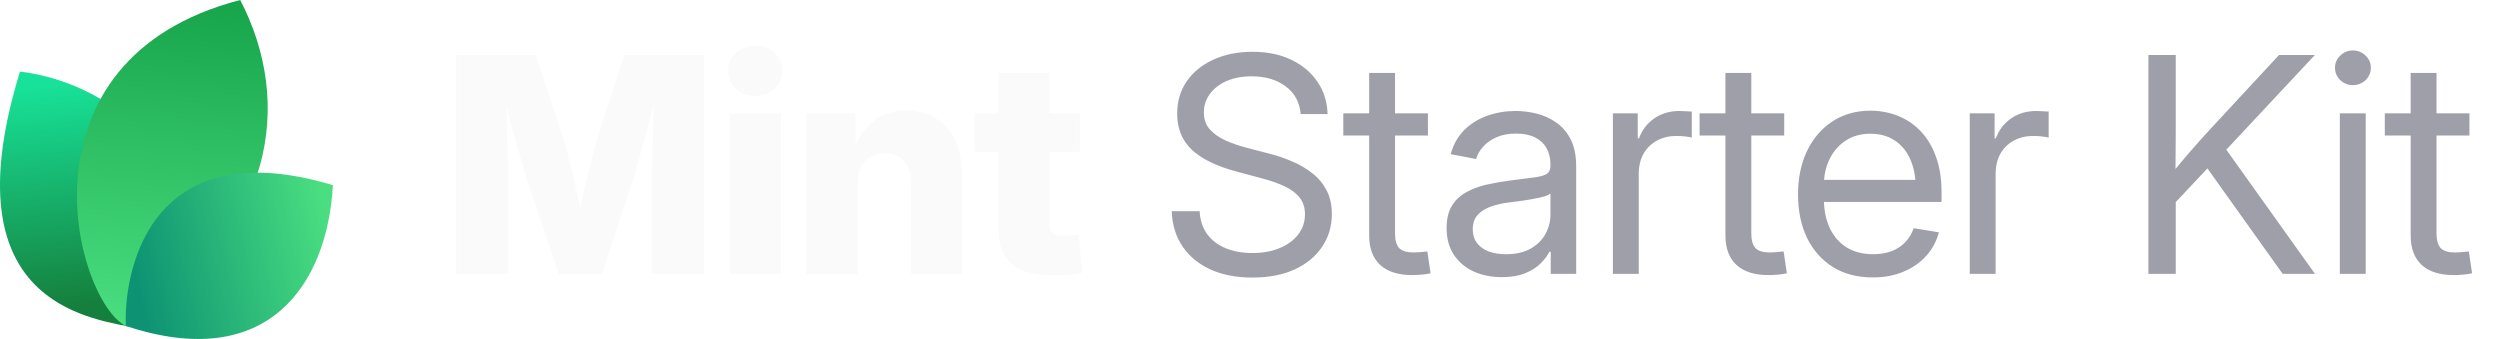
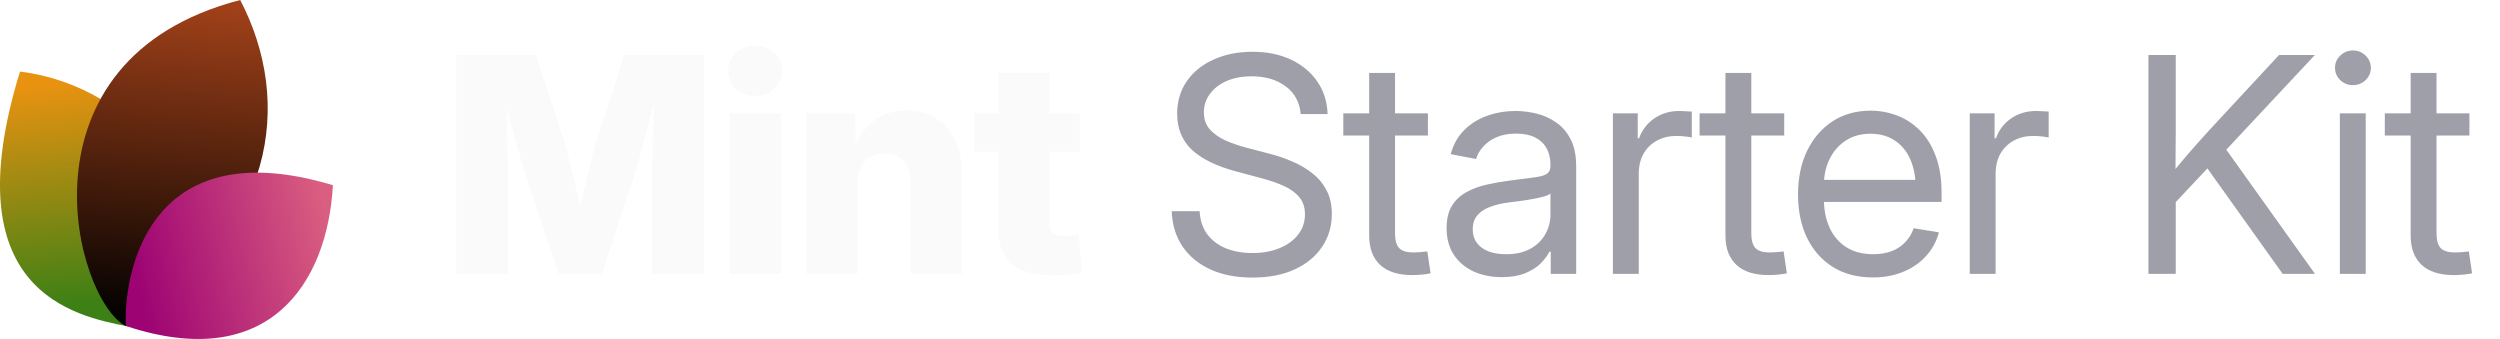
<svg xmlns="http://www.w3.org/2000/svg" width="177" height="24" viewBox="0 0 177 24" fill="none">
  <path d="M9.061 23.108C5.268 22.377 -3.391 20.627 1.417 5.064C9.634 6.099 16.973 14.064 9.061 23.108Z" fill="url(#paint0_linear_17557_2145)" />
  <path d="M8.919 23.094C5.276 21.222 0.784 4.209 17.007 0C20.757 7.193 19.621 16.545 8.919 23.094Z" fill="url(#paint1_linear_17557_2145)" />
  <path d="M8.914 23.079C8.735 19.882 10.159 9.085 23.57 13.111C23.181 20.123 18.984 26.418 8.914 23.079Z" fill="url(#paint2_linear_17557_2145)" />
  <path d="M32.301 19.392V3.894H37.938L39.925 9.948C40.036 10.315 40.164 10.787 40.31 11.362C40.462 11.938 40.611 12.552 40.757 13.204C40.91 13.855 41.048 14.483 41.173 15.086C41.305 15.682 41.412 16.192 41.495 16.615H40.695C40.771 16.192 40.871 15.682 40.996 15.086C41.128 14.49 41.267 13.866 41.412 13.214C41.565 12.562 41.714 11.948 41.86 11.373C42.005 10.79 42.133 10.315 42.244 9.948L44.2 3.894H49.848V19.392H46.166V12.704C46.166 12.357 46.173 11.917 46.187 11.383C46.2 10.849 46.214 10.27 46.228 9.646C46.249 9.022 46.266 8.391 46.28 7.753C46.301 7.115 46.311 6.519 46.311 5.964H46.623C46.485 6.561 46.332 7.181 46.166 7.826C45.999 8.471 45.833 9.102 45.666 9.719C45.507 10.336 45.351 10.901 45.198 11.414C45.053 11.928 44.928 12.357 44.824 12.704L42.608 19.392H39.561L37.314 12.704C37.203 12.357 37.072 11.928 36.919 11.414C36.773 10.901 36.614 10.34 36.441 9.729C36.274 9.112 36.104 8.481 35.931 7.836C35.764 7.192 35.608 6.567 35.463 5.964H35.827C35.834 6.512 35.844 7.105 35.858 7.743C35.872 8.374 35.886 9.005 35.9 9.636C35.92 10.26 35.938 10.839 35.952 11.373C35.965 11.907 35.972 12.351 35.972 12.704V19.392H32.301ZM51.668 19.392V8.024H55.288V19.392H51.668ZM53.468 6.786C52.927 6.786 52.473 6.616 52.105 6.276C51.738 5.93 51.554 5.507 51.554 5.007C51.554 4.508 51.738 4.088 52.105 3.749C52.473 3.409 52.927 3.239 53.468 3.239C54.009 3.239 54.463 3.409 54.83 3.749C55.198 4.082 55.382 4.501 55.382 5.007C55.382 5.507 55.198 5.93 54.83 6.276C54.463 6.616 54.009 6.786 53.468 6.786ZM60.708 13.027V19.392H57.088V8.024H60.551L60.593 10.967H60.281C60.593 10.024 61.061 9.268 61.685 8.7C62.309 8.124 63.138 7.836 64.171 7.836C64.975 7.836 65.672 8.017 66.262 8.377C66.851 8.731 67.302 9.234 67.614 9.885C67.933 10.537 68.092 11.307 68.092 12.194V19.392H64.483V12.912C64.483 12.26 64.32 11.754 63.994 11.394C63.675 11.033 63.221 10.853 62.632 10.853C62.25 10.853 61.914 10.936 61.623 11.102C61.332 11.269 61.106 11.515 60.947 11.841C60.787 12.16 60.708 12.555 60.708 13.027ZM76.456 8.024V10.749H69.008V8.024H76.456ZM70.683 5.163H74.292V15.783C74.292 16.102 74.361 16.334 74.5 16.48C74.646 16.625 74.899 16.698 75.259 16.698C75.405 16.698 75.596 16.688 75.831 16.667C76.074 16.646 76.251 16.629 76.362 16.615L76.632 19.309C76.313 19.378 75.963 19.427 75.582 19.455C75.207 19.482 74.836 19.496 74.469 19.496C73.2 19.496 72.25 19.222 71.619 18.674C70.995 18.127 70.683 17.308 70.683 16.22V5.163Z" fill="#FAFAFA" />
  <path d="M88.667 19.652C87.523 19.652 86.528 19.458 85.682 19.07C84.843 18.681 84.188 18.137 83.716 17.437C83.245 16.736 82.992 15.908 82.957 14.951H84.933C84.968 15.596 85.148 16.14 85.474 16.584C85.8 17.021 86.24 17.354 86.795 17.582C87.35 17.804 87.974 17.915 88.667 17.915C89.388 17.915 90.026 17.801 90.581 17.572C91.143 17.343 91.583 17.024 91.902 16.615C92.228 16.199 92.391 15.717 92.391 15.169C92.391 14.698 92.266 14.306 92.017 13.994C91.767 13.675 91.413 13.408 90.956 13.193C90.498 12.978 89.954 12.787 89.323 12.621L87.502 12.132C86.123 11.765 85.082 11.255 84.382 10.603C83.689 9.944 83.342 9.095 83.342 8.055C83.342 7.174 83.571 6.404 84.028 5.746C84.486 5.087 85.117 4.577 85.921 4.217C86.726 3.849 87.645 3.666 88.678 3.666C89.718 3.666 90.63 3.853 91.413 4.227C92.204 4.602 92.824 5.122 93.275 5.787C93.726 6.446 93.965 7.209 93.993 8.076H92.089C92.013 7.23 91.656 6.574 91.018 6.11C90.387 5.638 89.586 5.403 88.615 5.403C87.95 5.403 87.36 5.513 86.847 5.735C86.341 5.957 85.946 6.262 85.661 6.651C85.377 7.032 85.235 7.469 85.235 7.961C85.235 8.447 85.377 8.849 85.661 9.168C85.946 9.48 86.317 9.74 86.774 9.948C87.232 10.149 87.724 10.319 88.251 10.457L89.884 10.884C90.439 11.023 90.977 11.206 91.496 11.435C92.023 11.657 92.495 11.934 92.911 12.267C93.334 12.593 93.67 12.995 93.92 13.474C94.17 13.945 94.294 14.504 94.294 15.149C94.294 16.015 94.066 16.788 93.608 17.468C93.157 18.148 92.512 18.681 91.673 19.07C90.834 19.458 89.832 19.652 88.667 19.652ZM101.097 8.024V9.594H95.106V8.024H101.097ZM96.937 5.163H98.767V16.521C98.767 17 98.865 17.347 99.059 17.562C99.26 17.77 99.6 17.874 100.078 17.874C100.21 17.874 100.366 17.867 100.546 17.853C100.733 17.832 100.903 17.815 101.056 17.801L101.285 19.351C101.097 19.392 100.886 19.423 100.65 19.444C100.414 19.465 100.189 19.475 99.974 19.475C98.996 19.475 98.244 19.236 97.717 18.758C97.197 18.272 96.937 17.579 96.937 16.677V5.163ZM106.33 19.621C105.595 19.621 104.932 19.489 104.343 19.226C103.754 18.955 103.285 18.564 102.939 18.05C102.592 17.53 102.419 16.896 102.419 16.147C102.419 15.495 102.547 14.965 102.804 14.556C103.06 14.146 103.403 13.828 103.833 13.599C104.263 13.363 104.742 13.186 105.269 13.068C105.796 12.95 106.333 12.857 106.881 12.787C107.574 12.69 108.132 12.617 108.555 12.569C108.978 12.52 109.287 12.441 109.481 12.33C109.675 12.212 109.772 12.014 109.772 11.737V11.654C109.772 11.203 109.679 10.815 109.492 10.489C109.311 10.163 109.041 9.91 108.68 9.729C108.32 9.549 107.872 9.459 107.338 9.459C106.805 9.459 106.34 9.546 105.945 9.719C105.556 9.892 105.241 10.118 104.998 10.395C104.755 10.665 104.593 10.953 104.509 11.258L102.71 10.915C102.897 10.222 103.22 9.65 103.677 9.199C104.135 8.748 104.679 8.412 105.31 8.19C105.941 7.968 106.607 7.857 107.307 7.857C107.8 7.857 108.295 7.92 108.795 8.044C109.301 8.169 109.765 8.381 110.188 8.679C110.611 8.97 110.951 9.369 111.208 9.875C111.464 10.374 111.593 11.005 111.593 11.768V19.392H109.793V17.822H109.7C109.568 18.085 109.363 18.359 109.086 18.643C108.809 18.921 108.444 19.153 107.994 19.34C107.543 19.527 106.988 19.621 106.33 19.621ZM106.621 17.998C107.321 17.998 107.904 17.867 108.368 17.603C108.84 17.333 109.19 16.986 109.419 16.563C109.654 16.133 109.772 15.682 109.772 15.211V13.692C109.703 13.769 109.554 13.841 109.325 13.911C109.096 13.973 108.829 14.032 108.524 14.088C108.226 14.143 107.921 14.192 107.609 14.233C107.304 14.275 107.033 14.309 106.798 14.337C106.354 14.393 105.938 14.49 105.549 14.628C105.168 14.76 104.86 14.954 104.624 15.211C104.388 15.467 104.27 15.811 104.27 16.241C104.27 16.615 104.367 16.934 104.561 17.198C104.762 17.461 105.04 17.662 105.393 17.801C105.747 17.933 106.156 17.998 106.621 17.998ZM114.193 19.392V8.024H115.951V9.792H116.045C116.253 9.209 116.61 8.741 117.116 8.388C117.622 8.034 118.219 7.857 118.905 7.857C119.058 7.857 119.217 7.864 119.384 7.878C119.55 7.885 119.682 7.892 119.779 7.899V9.74C119.716 9.719 119.578 9.695 119.363 9.667C119.155 9.639 118.922 9.625 118.666 9.625C118.174 9.625 117.726 9.733 117.324 9.948C116.922 10.163 116.603 10.471 116.367 10.874C116.138 11.276 116.024 11.758 116.024 12.319V19.392H114.193ZM126.322 8.024V9.594H120.33V8.024H126.322ZM122.161 5.163H123.992V16.521C123.992 17 124.089 17.347 124.283 17.562C124.484 17.77 124.824 17.874 125.302 17.874C125.434 17.874 125.59 17.867 125.77 17.853C125.958 17.832 126.127 17.815 126.28 17.801L126.509 19.351C126.322 19.392 126.11 19.423 125.874 19.444C125.639 19.465 125.413 19.475 125.198 19.475C124.221 19.475 123.468 19.236 122.941 18.758C122.421 18.272 122.161 17.579 122.161 16.677V5.163ZM132.604 19.642C131.502 19.642 130.555 19.396 129.765 18.903C128.974 18.404 128.364 17.714 127.934 16.834C127.511 15.946 127.3 14.927 127.3 13.775C127.3 12.611 127.511 11.584 127.934 10.697C128.364 9.802 128.964 9.102 129.734 8.596C130.51 8.089 131.408 7.836 132.428 7.836C133.1 7.836 133.738 7.954 134.341 8.19C134.952 8.426 135.489 8.783 135.954 9.261C136.425 9.74 136.793 10.343 137.056 11.071C137.327 11.792 137.462 12.645 137.462 13.63V14.296H128.433V12.735H136.463L135.631 13.297C135.631 12.541 135.506 11.876 135.257 11.3C135.007 10.725 134.643 10.277 134.165 9.958C133.686 9.632 133.107 9.469 132.428 9.469C131.748 9.469 131.162 9.632 130.67 9.958C130.177 10.284 129.796 10.725 129.526 11.279C129.262 11.827 129.13 12.441 129.13 13.12V14.046C129.13 14.864 129.273 15.572 129.557 16.168C129.841 16.757 130.243 17.211 130.763 17.53C131.283 17.842 131.901 17.998 132.615 17.998C133.093 17.998 133.523 17.929 133.905 17.79C134.293 17.645 134.619 17.433 134.882 17.156C135.153 16.879 135.354 16.546 135.486 16.157L137.275 16.449C137.108 17.08 136.81 17.634 136.38 18.113C135.95 18.591 135.413 18.966 134.768 19.236C134.123 19.507 133.402 19.642 132.604 19.642ZM139.459 19.392V8.024H141.217V9.792H141.311C141.519 9.209 141.876 8.741 142.382 8.388C142.888 8.034 143.485 7.857 144.171 7.857C144.324 7.857 144.483 7.864 144.649 7.878C144.816 7.885 144.948 7.892 145.045 7.899V9.74C144.982 9.719 144.844 9.695 144.629 9.667C144.421 9.639 144.188 9.625 143.932 9.625C143.439 9.625 142.992 9.733 142.59 9.948C142.188 10.163 141.869 10.471 141.633 10.874C141.404 11.276 141.29 11.758 141.29 12.319V19.392H139.459ZM153.429 14.961V12.715C153.783 12.257 154.136 11.82 154.49 11.404C154.844 10.981 155.204 10.565 155.572 10.156C155.939 9.74 156.314 9.327 156.695 8.918L161.355 3.894H163.893L157.277 10.967H157.184L153.429 14.961ZM152.108 19.392V3.894H154.043V9.241L154.022 12.559L154.043 13.505V19.392H152.108ZM161.615 19.392L155.967 11.477L157.173 9.969L163.903 19.392H161.615ZM165.661 19.392V8.024H167.492V19.392H165.661ZM166.587 6.027C166.24 6.027 165.942 5.909 165.692 5.673C165.443 5.43 165.318 5.139 165.318 4.799C165.318 4.459 165.443 4.172 165.692 3.936C165.942 3.693 166.24 3.572 166.587 3.572C166.934 3.572 167.232 3.693 167.482 3.936C167.731 4.172 167.856 4.459 167.856 4.799C167.856 5.139 167.731 5.43 167.482 5.673C167.232 5.909 166.934 6.027 166.587 6.027ZM174.836 8.024V9.594H168.844V8.024H174.836ZM170.675 5.163H172.506V16.521C172.506 17 172.603 17.347 172.797 17.562C172.998 17.77 173.338 17.874 173.816 17.874C173.948 17.874 174.104 17.867 174.284 17.853C174.472 17.832 174.641 17.815 174.794 17.801L175.023 19.351C174.836 19.392 174.624 19.423 174.388 19.444C174.153 19.465 173.927 19.475 173.712 19.475C172.735 19.475 171.982 19.236 171.455 18.758C170.935 18.272 170.675 17.579 170.675 16.677V5.163Z" fill="#9F9FA9" />
  <defs>
    <linearGradient id="paint0_linear_17557_2145" x1="3.776" y1="5.916" x2="5.232" y2="21.559" gradientUnits="userSpaceOnUse">
-       <stop stop-color="#18E299" />
-       <stop offset="1" stop-color="#15803D" />
+       <stop stop-color="#E99210" />
+       <stop offset="1" stop-color="#3d8015" />
    </linearGradient>
    <linearGradient id="paint1_linear_17557_2145" x1="12.171" y1="-0.718" x2="10.19" y2="22.983" gradientUnits="userSpaceOnUse">
-       <stop stop-color="#16A34A" />
-       <stop offset="1" stop-color="#4ADE80" />
+       <stop stop-color="#A6431A" />
+       <stop offset="1" stop-color="A4D8E80" />
    </linearGradient>
    <linearGradient id="paint2_linear_17557_2145" x1="23.133" y1="15.353" x2="9.338" y2="18.52" gradientUnits="userSpaceOnUse">
-       <stop stop-color="#4ADE80" />
-       <stop offset="1" stop-color="#0D9373" />
+       <stop stop-color="#DA5E80" />
+       <stop offset="1" stop-color="#9D0373" />
    </linearGradient>
  </defs>
</svg>
